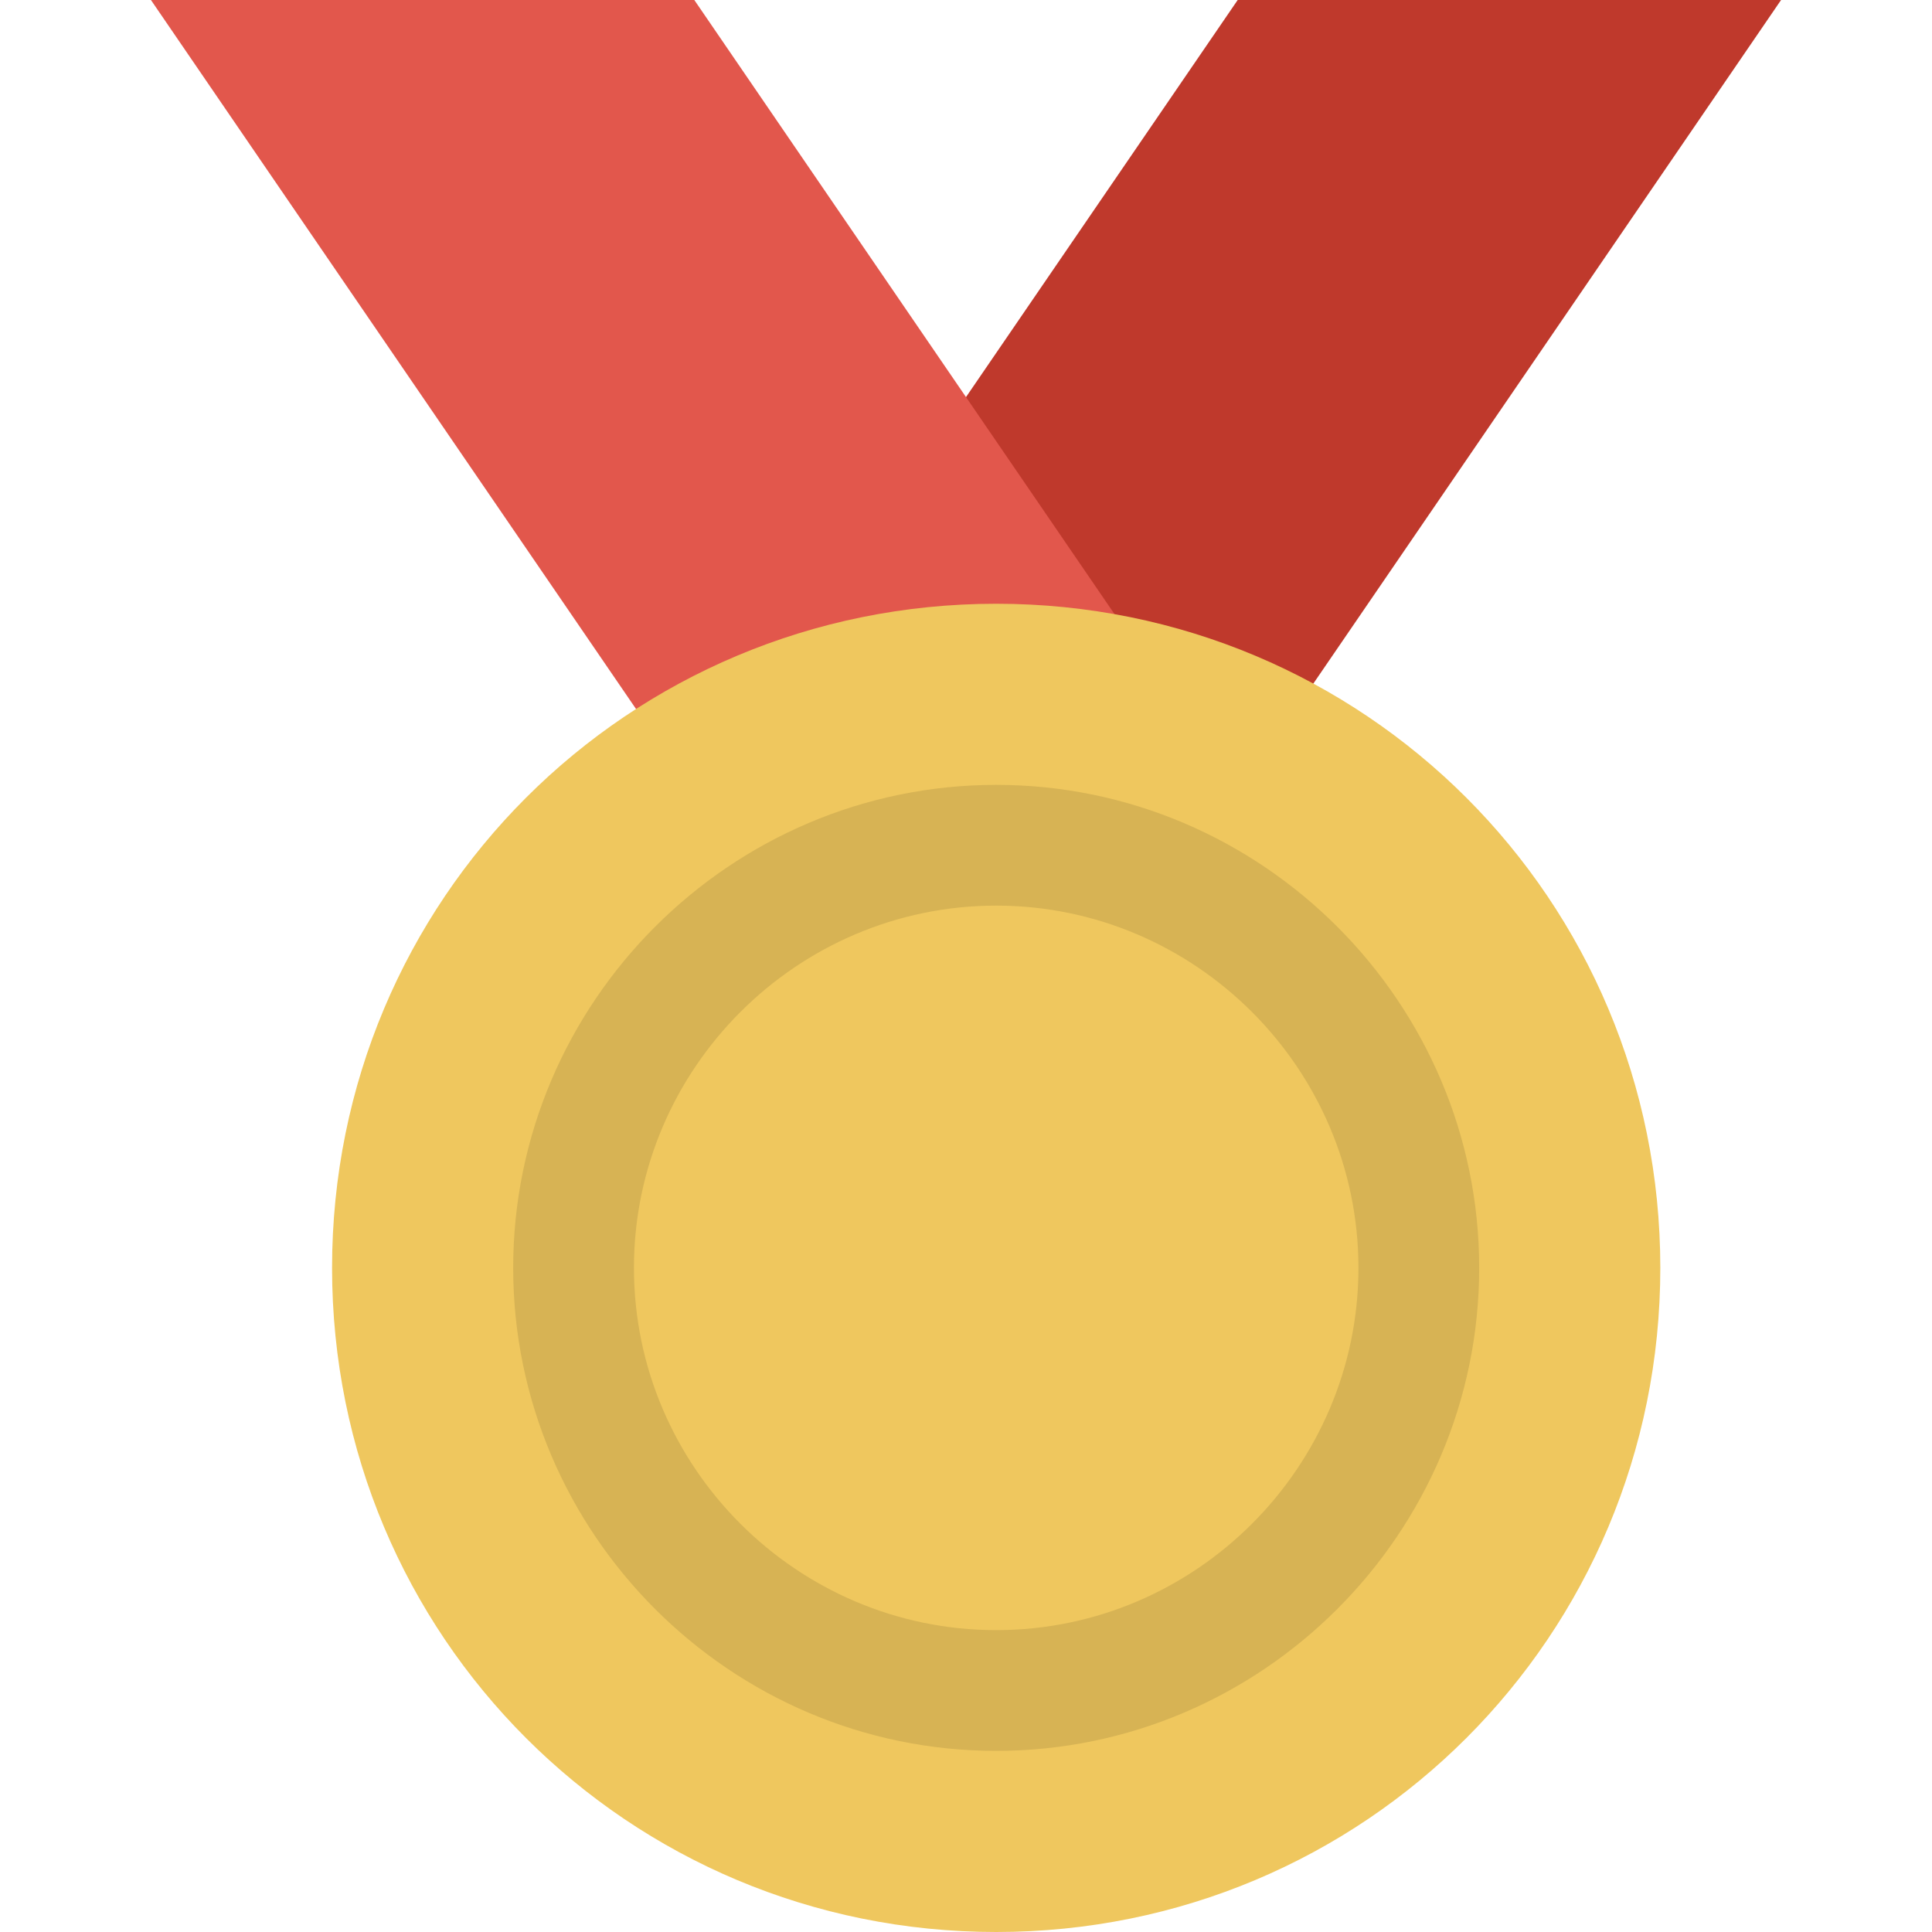
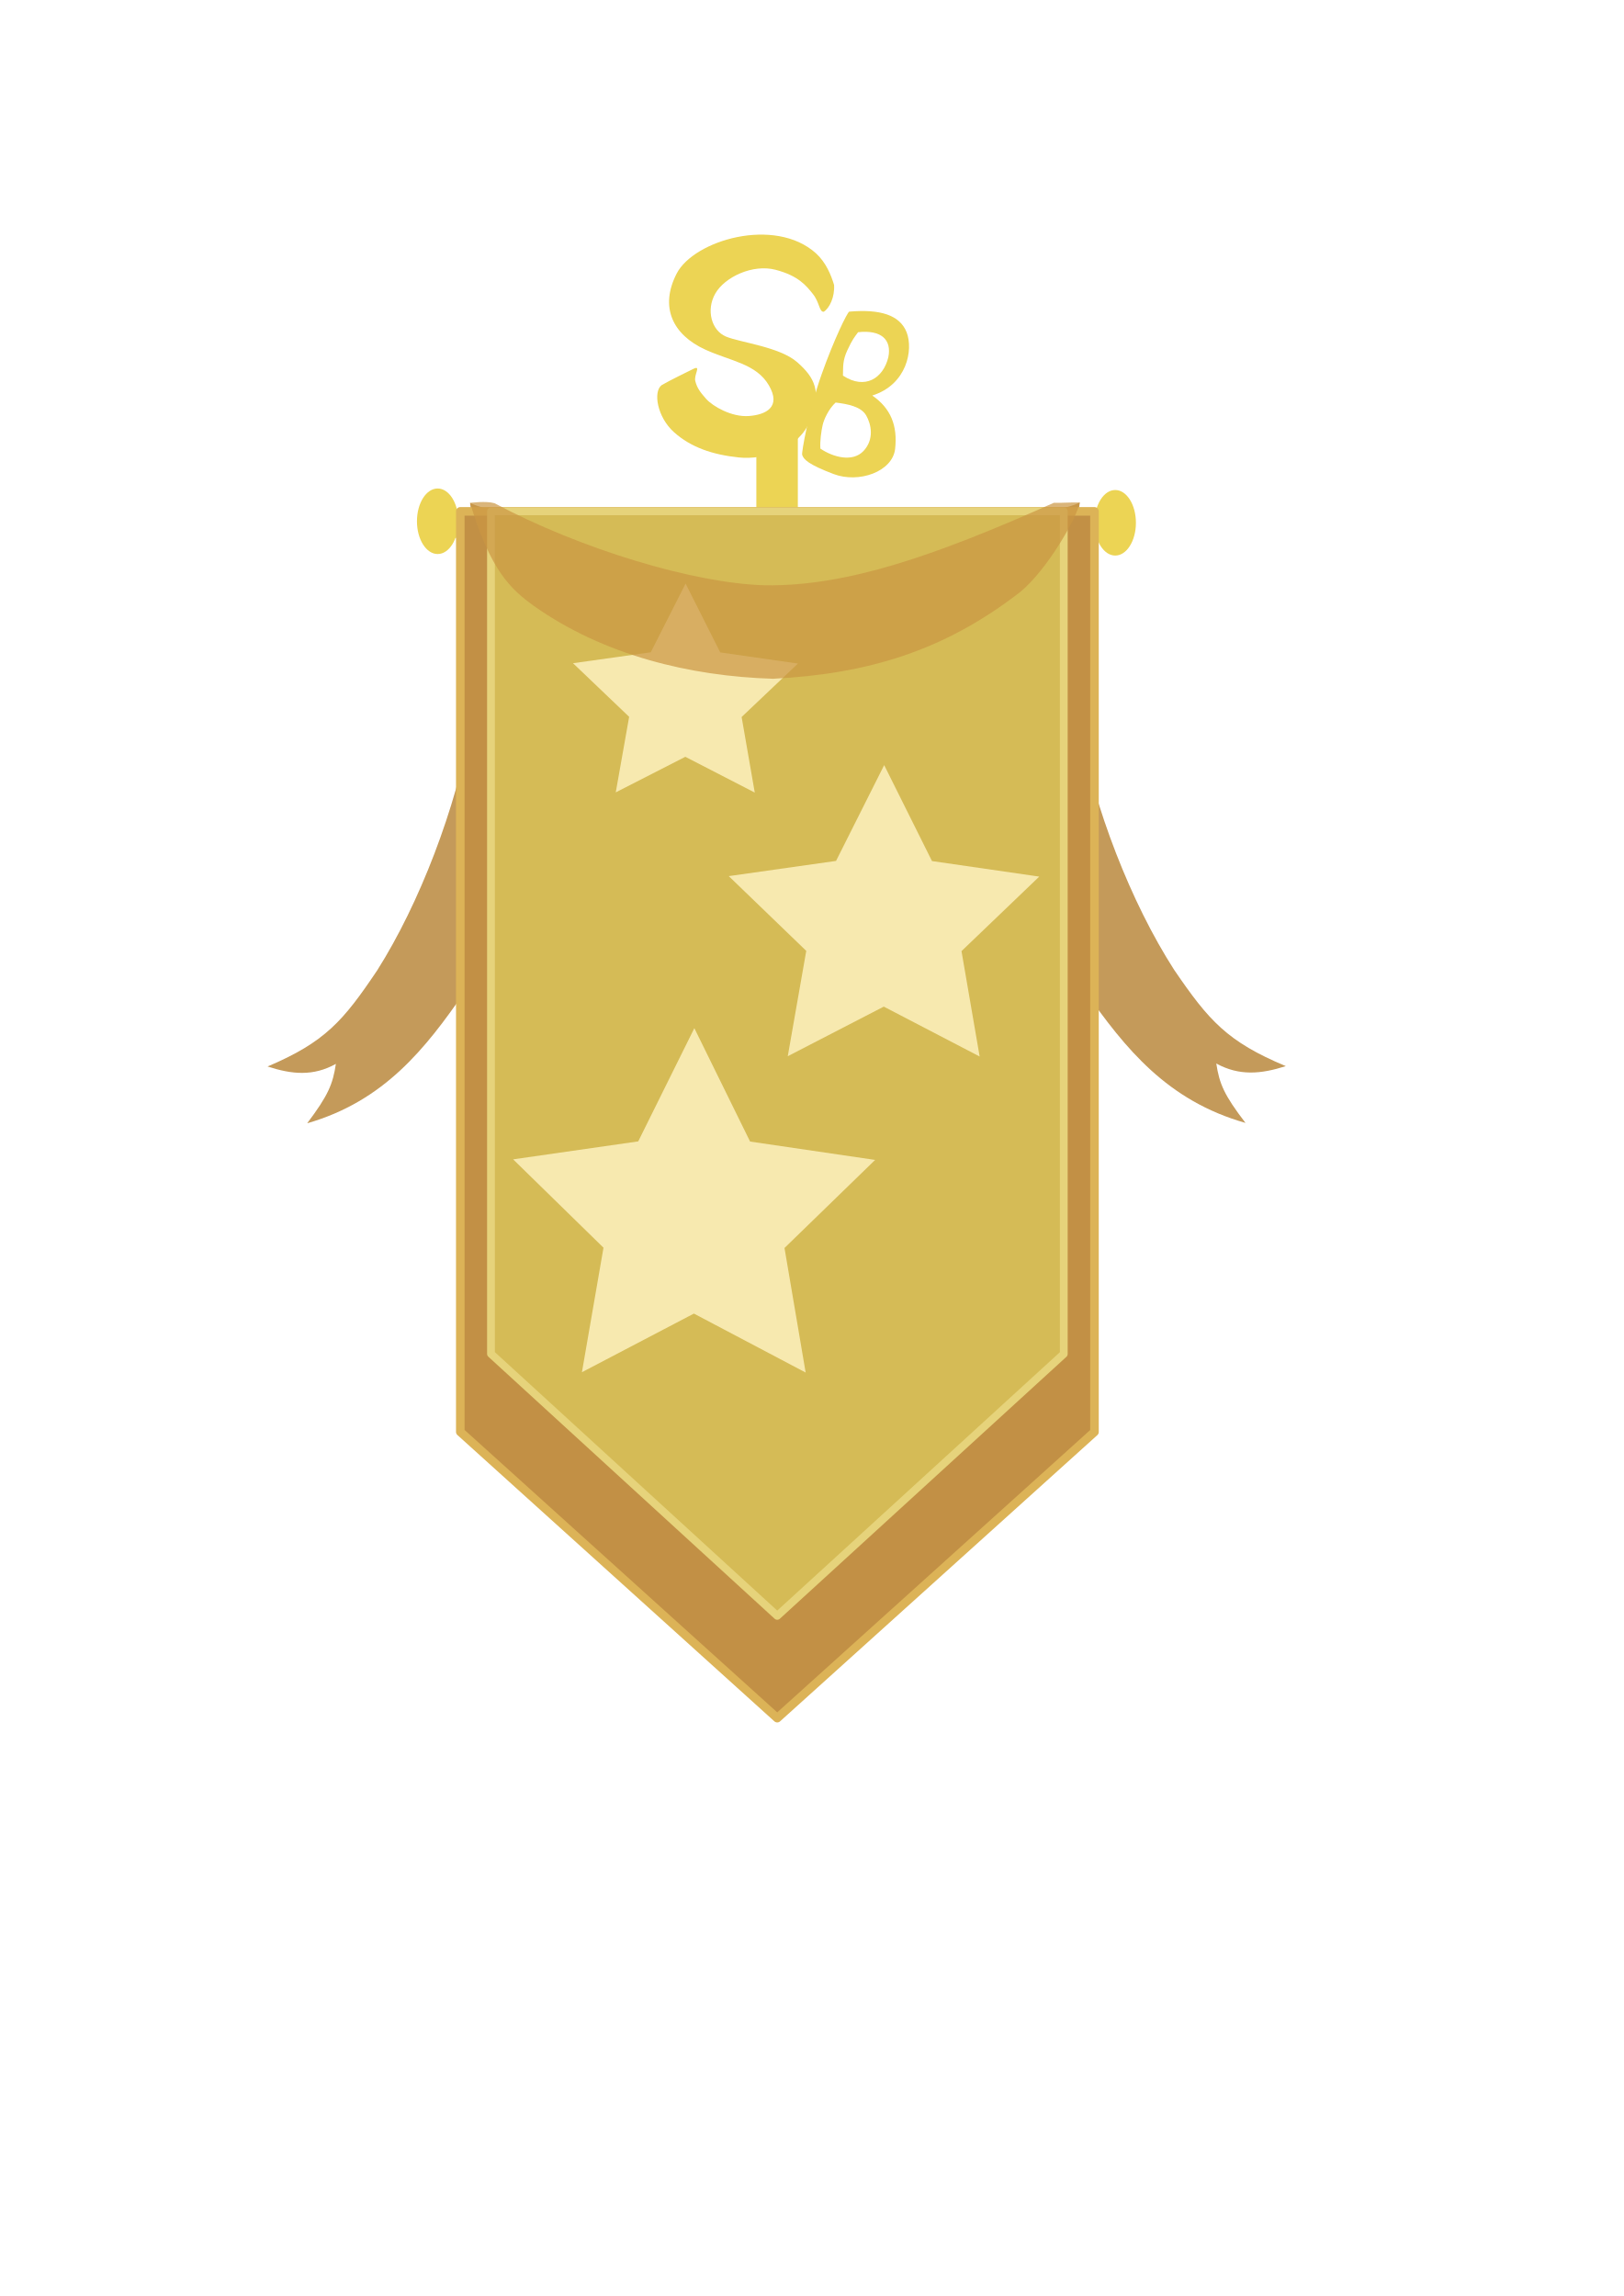
- <svg xmlns="http://www.w3.org/2000/svg" version="1.1" id="Layer_1" x="0px" y="0px" viewBox="0 0 300.439 300.439" style="enable-background:new 0 0 300.439 300.439;" xml:space="preserve">
-   <g>
-     <path style="fill:#BF392C;" d="M276.967,0h-84.498L70.415,178.385h84.498L276.967,0z" />
-     <path style="fill:#E2574C;" d="M23.472,0h84.498l122.053,178.385h-84.498L23.472,0z" />
-     <path style="fill:#EFC75E;" d="M154.914,93.887c57.271,0,103.276,46.005,103.276,103.276s-46.005,103.276-103.276,103.276   S51.638,254.434,51.638,197.163S97.643,93.887,154.914,93.887z" />
-     <path style="fill:#D7B354;" d="M154.914,122.053c-41.31,0-75.11,33.799-75.11,75.11s33.799,75.11,75.11,75.11   s75.11-33.799,75.11-75.11S196.224,122.053,154.914,122.053z M154.914,253.495c-30.983,0-56.332-25.35-56.332-56.332   s25.35-56.332,56.332-56.332s56.332,25.35,56.332,56.332S185.896,253.495,154.914,253.495z" />
+ <svg xmlns="http://www.w3.org/2000/svg" width="210mm" height="297mm" viewBox="0 0 210 297" version="1.1" id="svg5">
+   <defs id="defs2" />
+   <g id="layer9" style="opacity:0.7">
+     <path style="fill:#ab6f14;stroke:none;stroke-width:0.478px;stroke-linecap:butt;stroke-linejoin:miter;stroke-opacity:1;fill-opacity:1" d="m 60.797,65.051 c 1.301,10.352 1.687,19.865 0.174,28.496 -2.011,11.069 -6.706,23.304 -12.176,31.959 -4.419,6.586 -6.758,9.287 -14.189,12.45 3.188,1.039 5.912,1.281 8.834,-0.336 -0.392,2.621 -0.989,4.069 -3.712,7.682 9.949,-2.865 15.284,-9.631 20.39,-17.03 5.106,-7.399 7.207,-12.943 9.452,-25.067 2.245,-12.124 2.644,-29.209 -2.116,-36.607 -2.275,-0.649 -4.428,-0.475 -6.658,-1.547 z" id="path163030" />
+     <path style="fill:#ab6f14;stroke:none;stroke-width:0.483px;stroke-linecap:butt;stroke-linejoin:miter;stroke-opacity:1;fill-opacity:1" d="m 139.65,65.004 c -1.324,10.352 -1.716,19.865 -0.177,28.496 2.046,11.069 6.823,23.304 12.388,31.959 4.496,6.586 6.875,9.287 14.436,12.45 -3.243,1.039 -6.015,1.281 -8.988,-0.336 0.399,2.621 1.006,4.069 3.776,7.682 -10.122,-2.865 -15.55,-9.631 -20.745,-17.03 -5.195,-7.399 -7.332,-12.943 -9.616,-25.067 -2.284,-12.124 -2.69,-29.209 2.152,-36.607 2.315,-0.649 4.505,-0.475 6.773,-1.547 z" id="path163030-1" />
  </g>
-   <g>
- </g>
-   <g>
- </g>
-   <g>
- </g>
-   <g>
- </g>
-   <g>
- </g>
-   <g>
- </g>
-   <g>
- </g>
-   <g>
- </g>
-   <g>
- </g>
-   <g>
- </g>
-   <g>
- </g>
-   <g>
- </g>
-   <g>
- </g>
-   <g>
- </g>
-   <g>
- </g>
+   <g id="layer2" style="display:inline">
+     <rect style="fill:#ecd454;fill-opacity:1;stroke:none;stroke-width:0.996;stroke-linejoin:round;stroke-miterlimit:4;stroke-dasharray:none;stroke-opacity:1" id="rect28516" width="87.312" height="3.431" x="56.885" y="66.146" />
+   </g>
+   <g id="layer7" style="display:inline">
+     <ellipse style="fill:#ecd454;fill-opacity:1;stroke:none;stroke-width:1.012;stroke-linejoin:round;stroke-miterlimit:4;stroke-dasharray:none;stroke-opacity:1" id="path106707" cx="56.603" cy="67.428" rx="2.676" ry="4.239" />
+     <ellipse style="fill:#ecd454;fill-opacity:1;stroke:none;stroke-width:1.012;stroke-linejoin:round;stroke-miterlimit:4;stroke-dasharray:none;stroke-opacity:1" id="path106707-0-0" cx="144.237" cy="67.625" rx="2.676" ry="4.239" />
+   </g>
+   <g id="layer3" style="display:inline">
+     <rect style="fill:#ecd454;fill-opacity:1;stroke:none;stroke-width:1.073;stroke-linejoin:round;stroke-miterlimit:4;stroke-dasharray:none;stroke-opacity:1" id="rect28783" width="5.366" height="13.054" x="97.822" y="55.738" />
+   </g>
+   <g id="layer4" style="display:inline">
+     <path style="fill:#ecd454;fill-opacity:1;stroke:none;stroke-width:0.265px;stroke-linecap:butt;stroke-linejoin:miter;stroke-opacity:1" d="m 106.545,40.326 c -0.594,0.06 -0.531,-1.195 -1.411,-2.298 -0.88,-1.103 -1.878,-2.355 -4.823,-3.129 -2.945,-0.774 -6.573,0.928 -7.799,3.075 -1.226,2.147 -0.477,4.775 1.357,5.553 1.834,0.778 6.954,1.326 9.235,3.323 2.281,1.997 3.19,3.828 1.697,7.514 -1.493,3.686 -5.87,5.167 -9.258,4.809 -3.388,-0.358 -6.177,-1.304 -8.367,-3.261 -2.19,-1.958 -2.729,-5.26 -1.601,-6.094 1.167,-0.679 3.226,-1.659 4.113,-2.108 1.054,-0.508 0.021,0.773 0.242,1.601 0.22,0.828 0.559,1.351 1.405,2.295 0.846,0.944 3.279,2.368 5.503,2.209 2.223,-0.159 4.237,-1.157 2.606,-3.966 -1.631,-2.809 -4.982,-3.14 -8.204,-4.614 -4.275,-1.941 -5.943,-5.54 -3.725,-9.848 2.218,-4.308 12.688,-7.414 18.019,-2.62 1.307,1.196 1.957,2.828 2.339,4.087 0.105,1.579 -0.602,3.011 -1.328,3.471 z" id="path35931" />
+   </g>
+   <g id="layer5" style="display:inline">
+     <path id="path48627" style="fill:#ecd454;fill-opacity:1;stroke:none;stroke-width:0.249px;stroke-linecap:butt;stroke-linejoin:miter;stroke-opacity:1" d="m 106.397,54.976 c -0.169,0.751 -0.37,2.115 -0.291,3.058 1.653,1.118 4.186,1.797 5.584,0.292 1.398,-1.505 0.997,-3.428 0.339,-4.582 -0.658,-1.154 -2.379,-1.48 -3.954,-1.673 -0.877,0.797 -1.509,2.154 -1.678,2.905 z M 110.978,42.973 c -0.493,0.673 -0.745,0.957 -1.378,2.316 -0.633,1.359 -0.543,2.1 -0.578,3.298 2.868,1.892 5.225,0.316 5.869,-2.382 0.456,-2.246 -0.887,-3.566 -3.913,-3.233 z m -7.233,15.85 c -0.086,-0.305 0.851,-5.688 2.493,-10.33 1.642,-4.643 3.333,-8.034 3.589,-8.18 3.952,-0.348 6.546,0.408 7.432,2.673 0.886,2.265 0.035,6.772 -4.445,8.177 2.413,1.66 3.284,3.926 2.957,6.892 -0.327,2.966 -4.709,4.497 -7.951,3.267 -3.242,-1.23 -3.903,-1.89 -4.074,-2.499 z" />
+   </g>
+   <g id="g125581" style="display:inline">
+     <path id="path125579" style="fill:#c29045;fill-opacity:1;stroke:#dcb357;stroke-width:1.109;stroke-linejoin:round;stroke-miterlimit:4;stroke-dasharray:none;stroke-opacity:1" d="M 59.532,66.146 V 185.218 h -5.85e-4 v 0.001 l 5.85e-4,-5.6e-4 h 5.86e-4 L 100.522,222.25 141.552,185.23 v -0.011 0 -119.073 z" />
+   </g>
+   <g id="layer1" style="display:inline">
+     <path id="rect9464" style="fill:#d5bb56;fill-opacity:1;stroke:#e6d37b;stroke-width:1.008;stroke-linejoin:round;stroke-miterlimit:4;stroke-dasharray:none;stroke-opacity:1" d="M 63.5,66.146 V 175.127 h -5.29e-4 v 0.001 l 5.29e-4,-5.4e-4 h 5.29e-4 l 37.023,33.893 37.06,-33.883 v -0.01 0 -108.982 z" />
+   </g>
+   <g id="layer6" style="display:inline">
+     <path style="fill:#f7e9af;fill-opacity:1;stroke:none;stroke-width:3.78;stroke-linejoin:round;stroke-miterlimit:4;stroke-dasharray:none;stroke-opacity:1" id="path70017" d="m 103.28,370.249 -54.636,-28.834 -54.727,28.662 10.539,-60.872 -44.17,-43.191 61.15,-8.787 27.428,-55.355 27.254,55.442 61.122,8.98 -44.306,43.052 z" transform="matrix(0.2269346,0,0,0.2238768,103.2645,53.77636)" />
+     <path style="display:inline;fill:#f7e9af;fill-opacity:1;stroke:none;stroke-width:3.78;stroke-linejoin:round;stroke-miterlimit:4;stroke-dasharray:none;stroke-opacity:1" id="path70017-9" transform="matrix(0.1644071,0,0,0.1605525,80.63805,43.08079)" d="m 103.28,370.249 -54.636,-28.834 -54.727,28.662 10.539,-60.872 -44.17,-43.191 61.15,-8.787 27.428,-55.355 27.254,55.442 61.122,8.98 -44.306,43.052 z" />
+     <path style="display:inline;fill:#f7e9af;fill-opacity:1;stroke:none;stroke-width:3.78;stroke-linejoin:round;stroke-miterlimit:4;stroke-dasharray:none;stroke-opacity:1" id="path70017-3" transform="matrix(0.2645833,0,0,0.2645833,76.8731,79.58553)" d="m 103.28,370.249 -54.636,-28.834 -54.727,28.662 10.539,-60.872 -44.17,-43.191 61.15,-8.787 27.428,-55.355 27.254,55.442 61.122,8.98 -44.306,43.052 z" />
+   </g>
+   <g id="layer8" style="display:inline;opacity:0.7">
+     <path style="fill:#ca9642;fill-opacity:1;stroke:none;stroke-width:0.265px;stroke-linecap:butt;stroke-linejoin:miter;stroke-opacity:1" d="m 60.797,65.051 c 0,0 2.064,-0.285 3.162,0.045 10.981,5.849 25.671,10.369 35.007,10.615 10.563,0.14 21.93,-3.796 37.324,-10.668 1.229,0.02 2.227,-0.077 3.36,-0.039 -0.298,1.792 -4.106,8.619 -7.714,11.583 C 122.148,84.183 112.242,87.177 99.987,87.802 89.262,87.486 78.044,84.748 69.061,78.388 66.056,76.221 63.445,73.83 60.797,65.051 Z" id="path156287" />
+   </g>
</svg>
